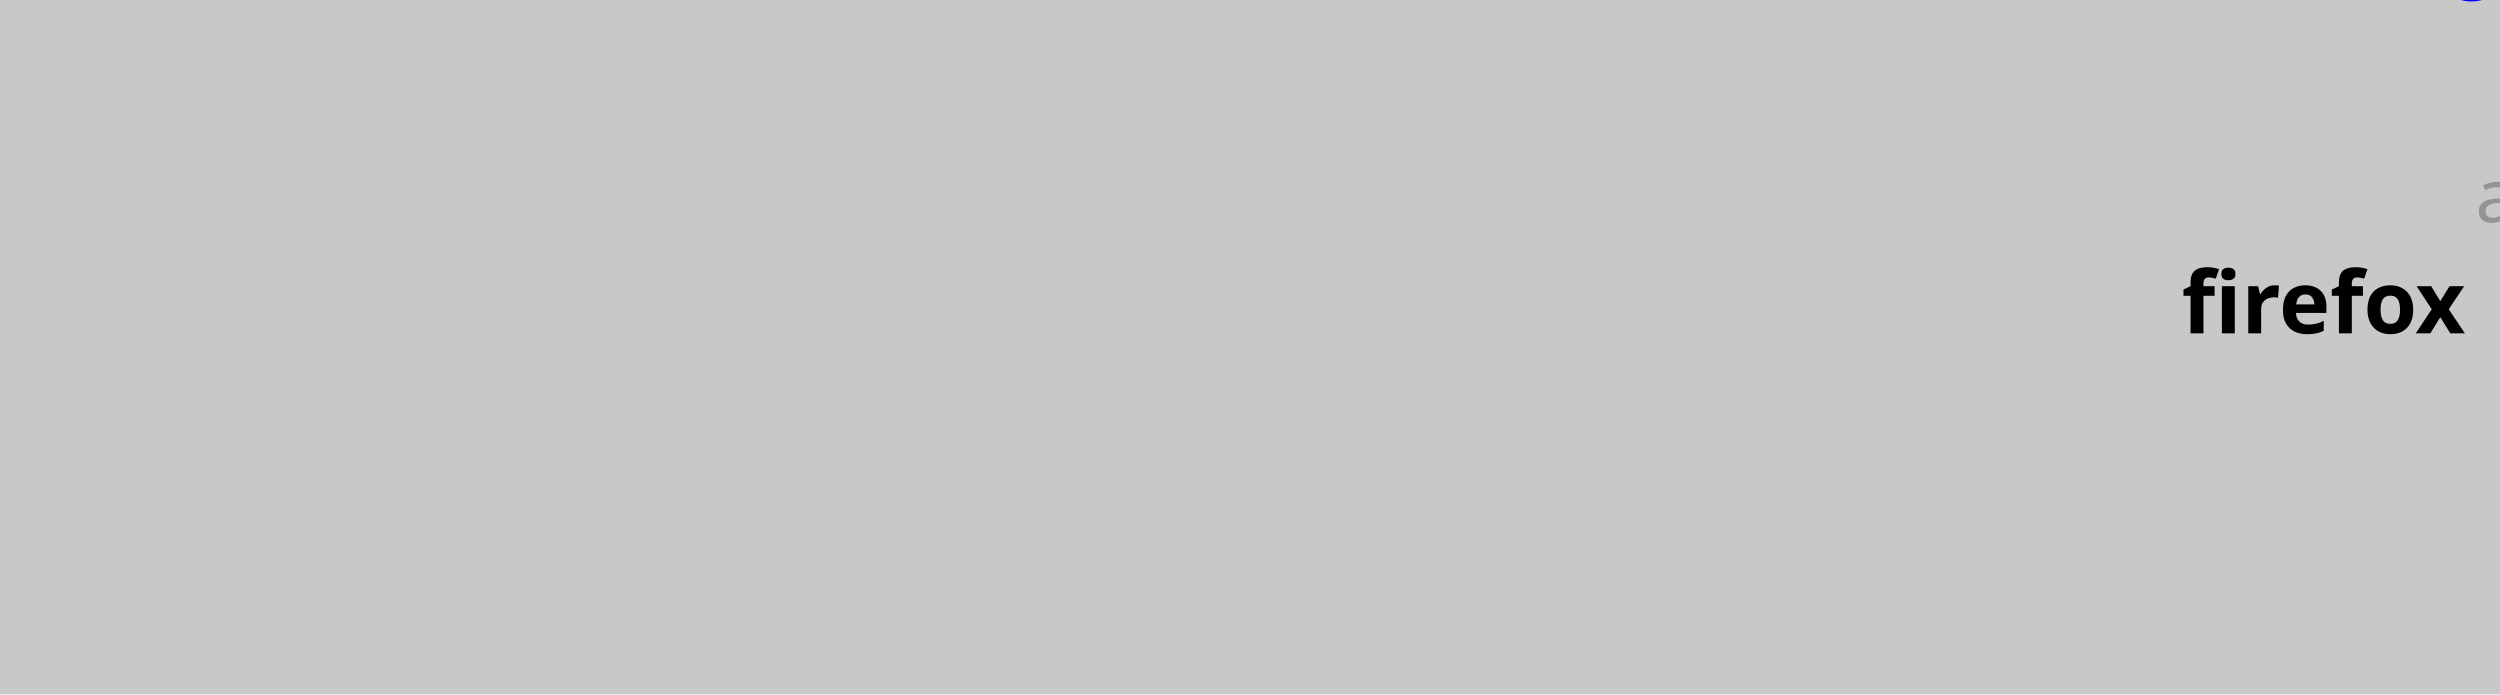
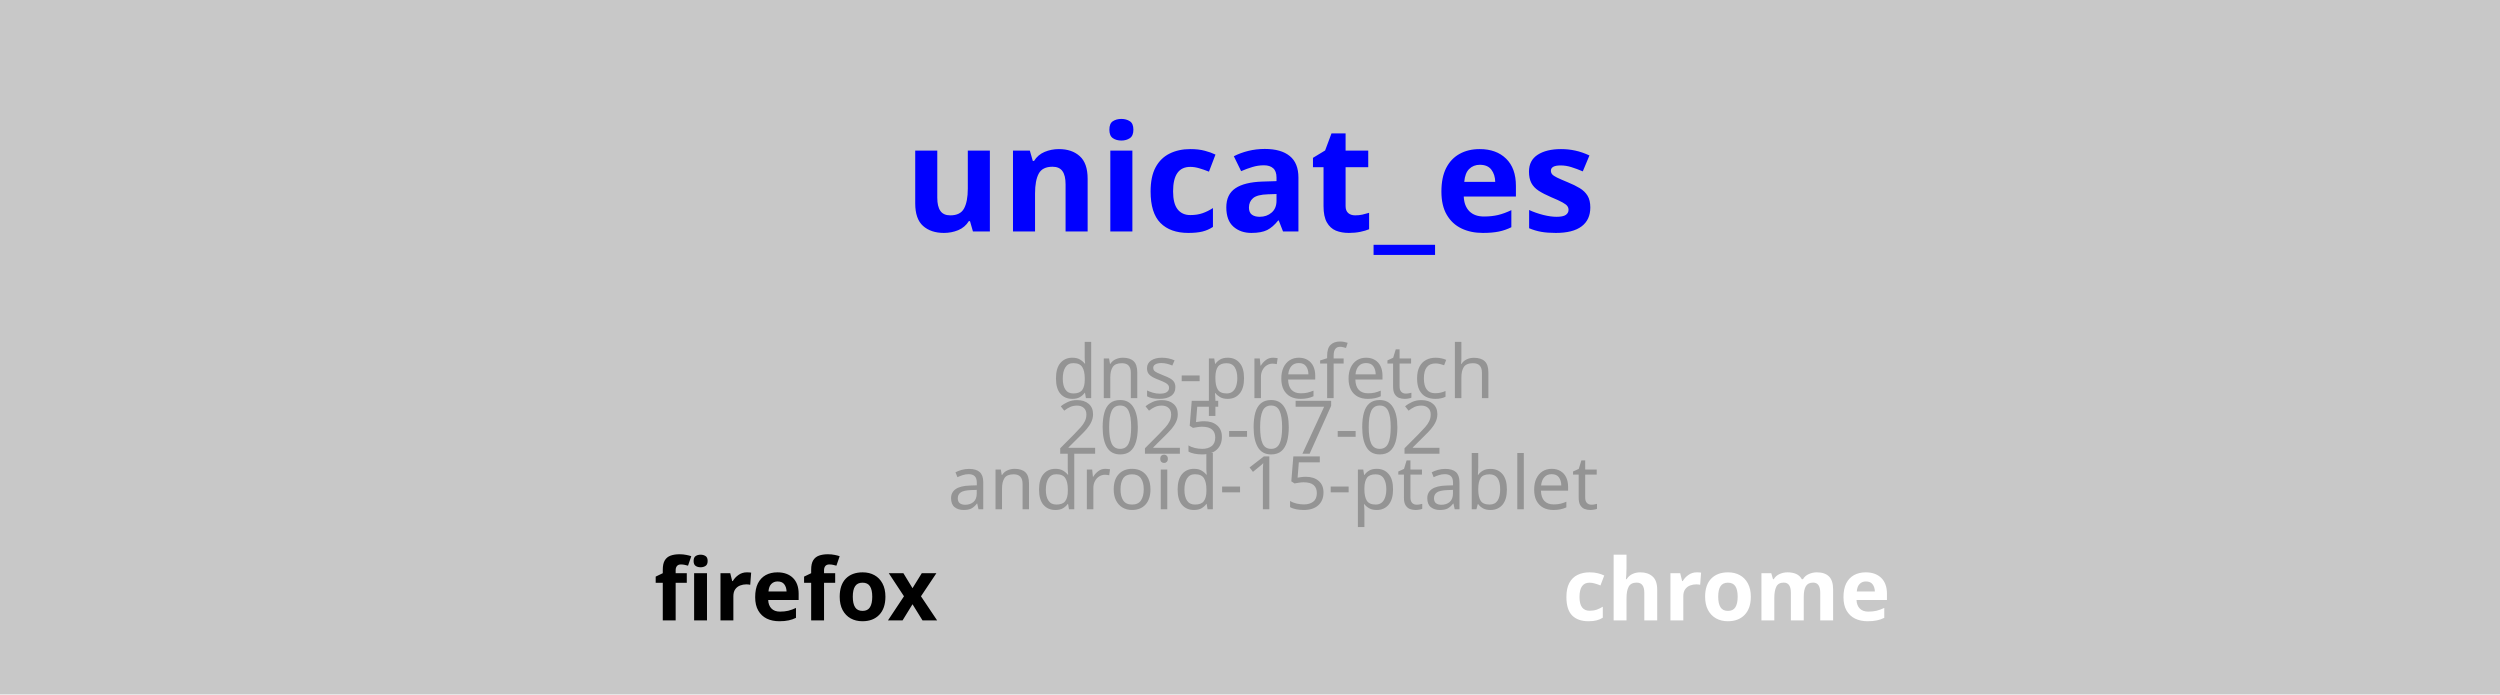
<svg xmlns="http://www.w3.org/2000/svg" version="1.1" id="svg2" xml:space="preserve" x="0px" y="0px" width="540px" height="150px" viewBox="0 0 540 150" enable-background="new 0 0 540 150">
  <g id="metadata">
    <rect x="0" y="0" width="540" height="150" style="fill:rgb(200,200,200); fill-opacity:1; stroke:rgb(200,200,200); stroke-opacity:0; stroke-width:0.5" />
    <a href="https://www.unicat.es">
-       <text x="600" y="0" font-family="Atkinson Hyperlegible" font-size="24pt" text-anchor="middle" text-align="center" font-weight="600" font-style="normal" style="fill:rgb(0,0,255); fill-opacity:1; stroke:rgb(255,255,255); stroke-opacity:0; stroke-width:0.5">unicat_es</text>
+       <text x="270" y="50" font-family="Atkinson Hyperlegible" font-size="24pt" text-anchor="middle" text-align="center" font-weight="600" font-style="normal" style="fill:rgb(0,0,255); fill-opacity:1; stroke:rgb(255,255,255); stroke-opacity:0; stroke-width:0.5">unicat_es</text>
    </a>
-     <text x="605" y="36" font-family="Atkinson Hyperlegible" font-size="12pt" text-anchor="middle" text-align="center" font-weight="400" font-style="normal" style="fill:rgb(148,148,148); fill-opacity:1; stroke:rgb(255,255,255); stroke-opacity:0; stroke-width:0.5">dns-prefetch</text>
-     <text x="600" y="48" font-family="Atkinson Hyperlegible" font-size="12pt" text-anchor="middle" text-align="center" font-weight="500" font-style="normal" style="fill:rgb(148,148,148); fill-opacity:1; stroke:rgb(255,255,255); stroke-opacity:0; stroke-width:0.5">2025-07-02</text>
-     <text x="605" y="48" font-family="Atkinson Hyperlegible" font-size="12pt" text-anchor="middle" text-align="center" font-weight="500" font-style="normal" style="fill:rgb(148,148,148); fill-opacity:1; stroke:rgb(255,255,255); stroke-opacity:0; stroke-width:0.5">android-15-ptablet</text>
-     <text x="667.5" y="72" font-family="Atkinson Hyperlegible" font-size="14pt" text-anchor="start" text-align="left" font-weight="600" font-style="normal" style="fill:rgb(255,255,255); fill-opacity:1; stroke:rgb(0,0,0); stroke-opacity:0; stroke-width:0.5">chrome</text>
-     <text x="532.5" y="72" font-family="Atkinson Hyperlegible" font-size="14pt" text-anchor="end" text-align="right" font-weight="600" font-style="normal" style="fill:rgb(0,0,0); fill-opacity:1; stroke:rgb(0,0,0); stroke-opacity:0; stroke-width:0.5">firefox</text>
+     <text x="275" y="86" font-family="Atkinson Hyperlegible" font-size="12pt" text-anchor="middle" text-align="center" font-weight="400" font-style="normal" style="fill:rgb(148,148,148); fill-opacity:1; stroke:rgb(255,255,255); stroke-opacity:0; stroke-width:0.5">dns-prefetch</text>
+     <text x="270" y="98" font-family="Atkinson Hyperlegible" font-size="12pt" text-anchor="middle" text-align="center" font-weight="500" font-style="normal" style="fill:rgb(148,148,148); fill-opacity:1; stroke:rgb(255,255,255); stroke-opacity:0; stroke-width:0.5">2025-07-02</text>
+     <text x="275" y="110" font-family="Atkinson Hyperlegible" font-size="12pt" text-anchor="middle" text-align="center" font-weight="500" font-style="normal" style="fill:rgb(148,148,148); fill-opacity:1; stroke:rgb(255,255,255); stroke-opacity:0; stroke-width:0.5">android-15-ptablet</text>
+     <text x="337.5" y="134" font-family="Atkinson Hyperlegible" font-size="14pt" text-anchor="start" text-align="left" font-weight="600" font-style="normal" style="fill:rgb(255,255,255); fill-opacity:1; stroke:rgb(0,0,0); stroke-opacity:0; stroke-width:0.5">chrome</text>
+     <text x="202.5" y="134" font-family="Atkinson Hyperlegible" font-size="14pt" text-anchor="end" text-align="right" font-weight="600" font-style="normal" style="fill:rgb(0,0,0); fill-opacity:1; stroke:rgb(0,0,0); stroke-opacity:0; stroke-width:0.5">firefox</text>
  </g>
</svg>
